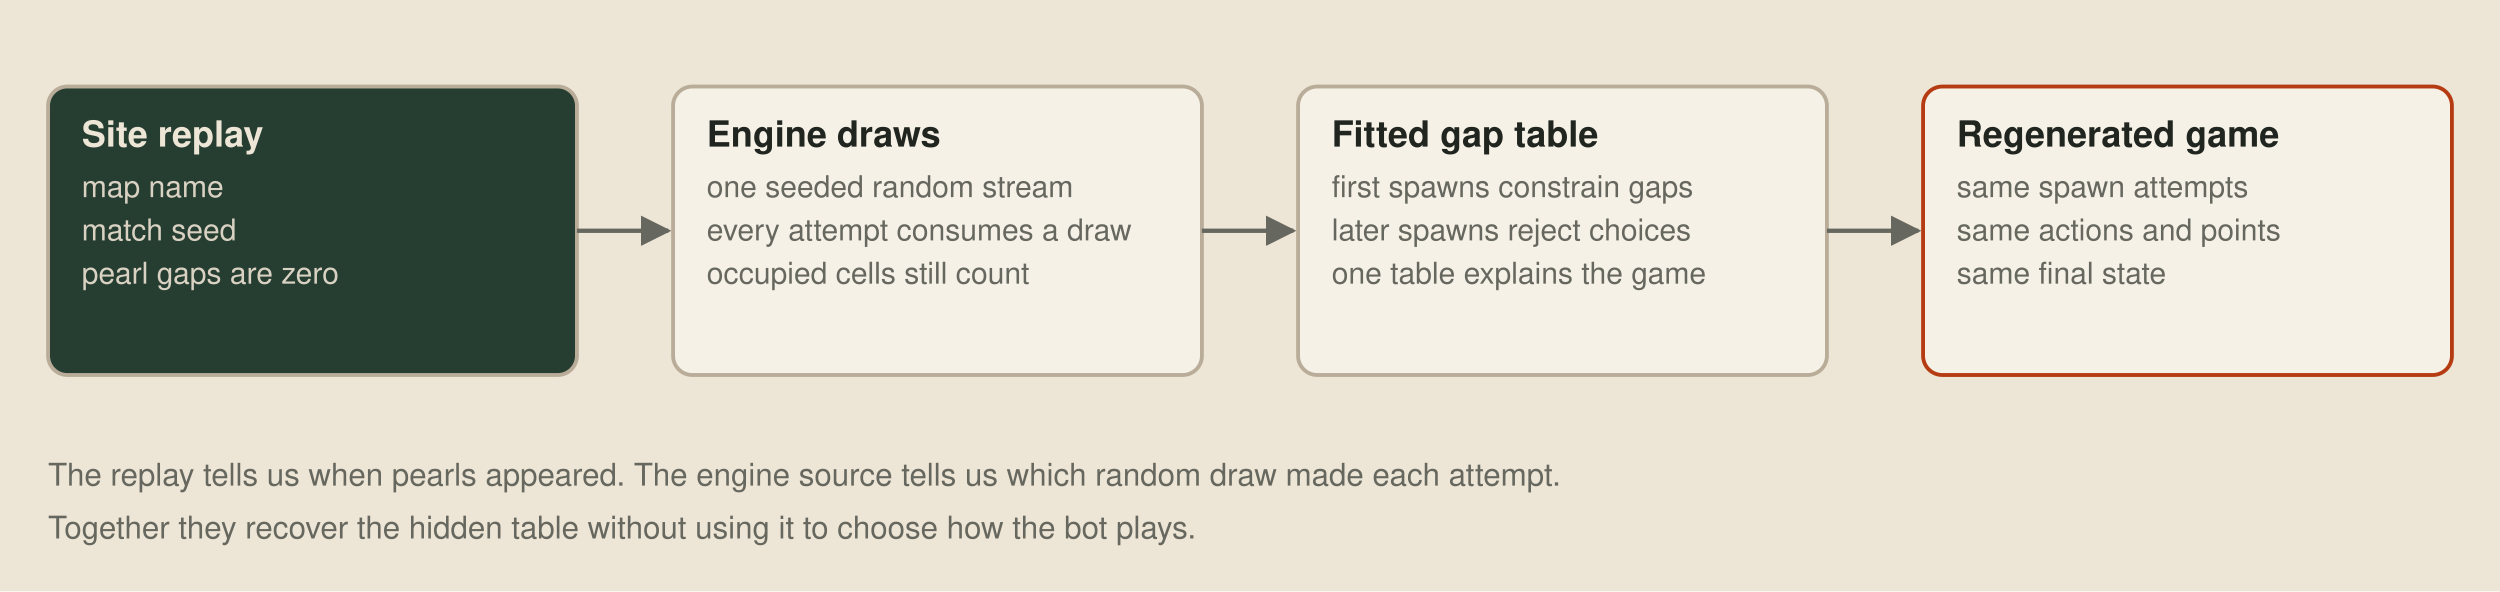
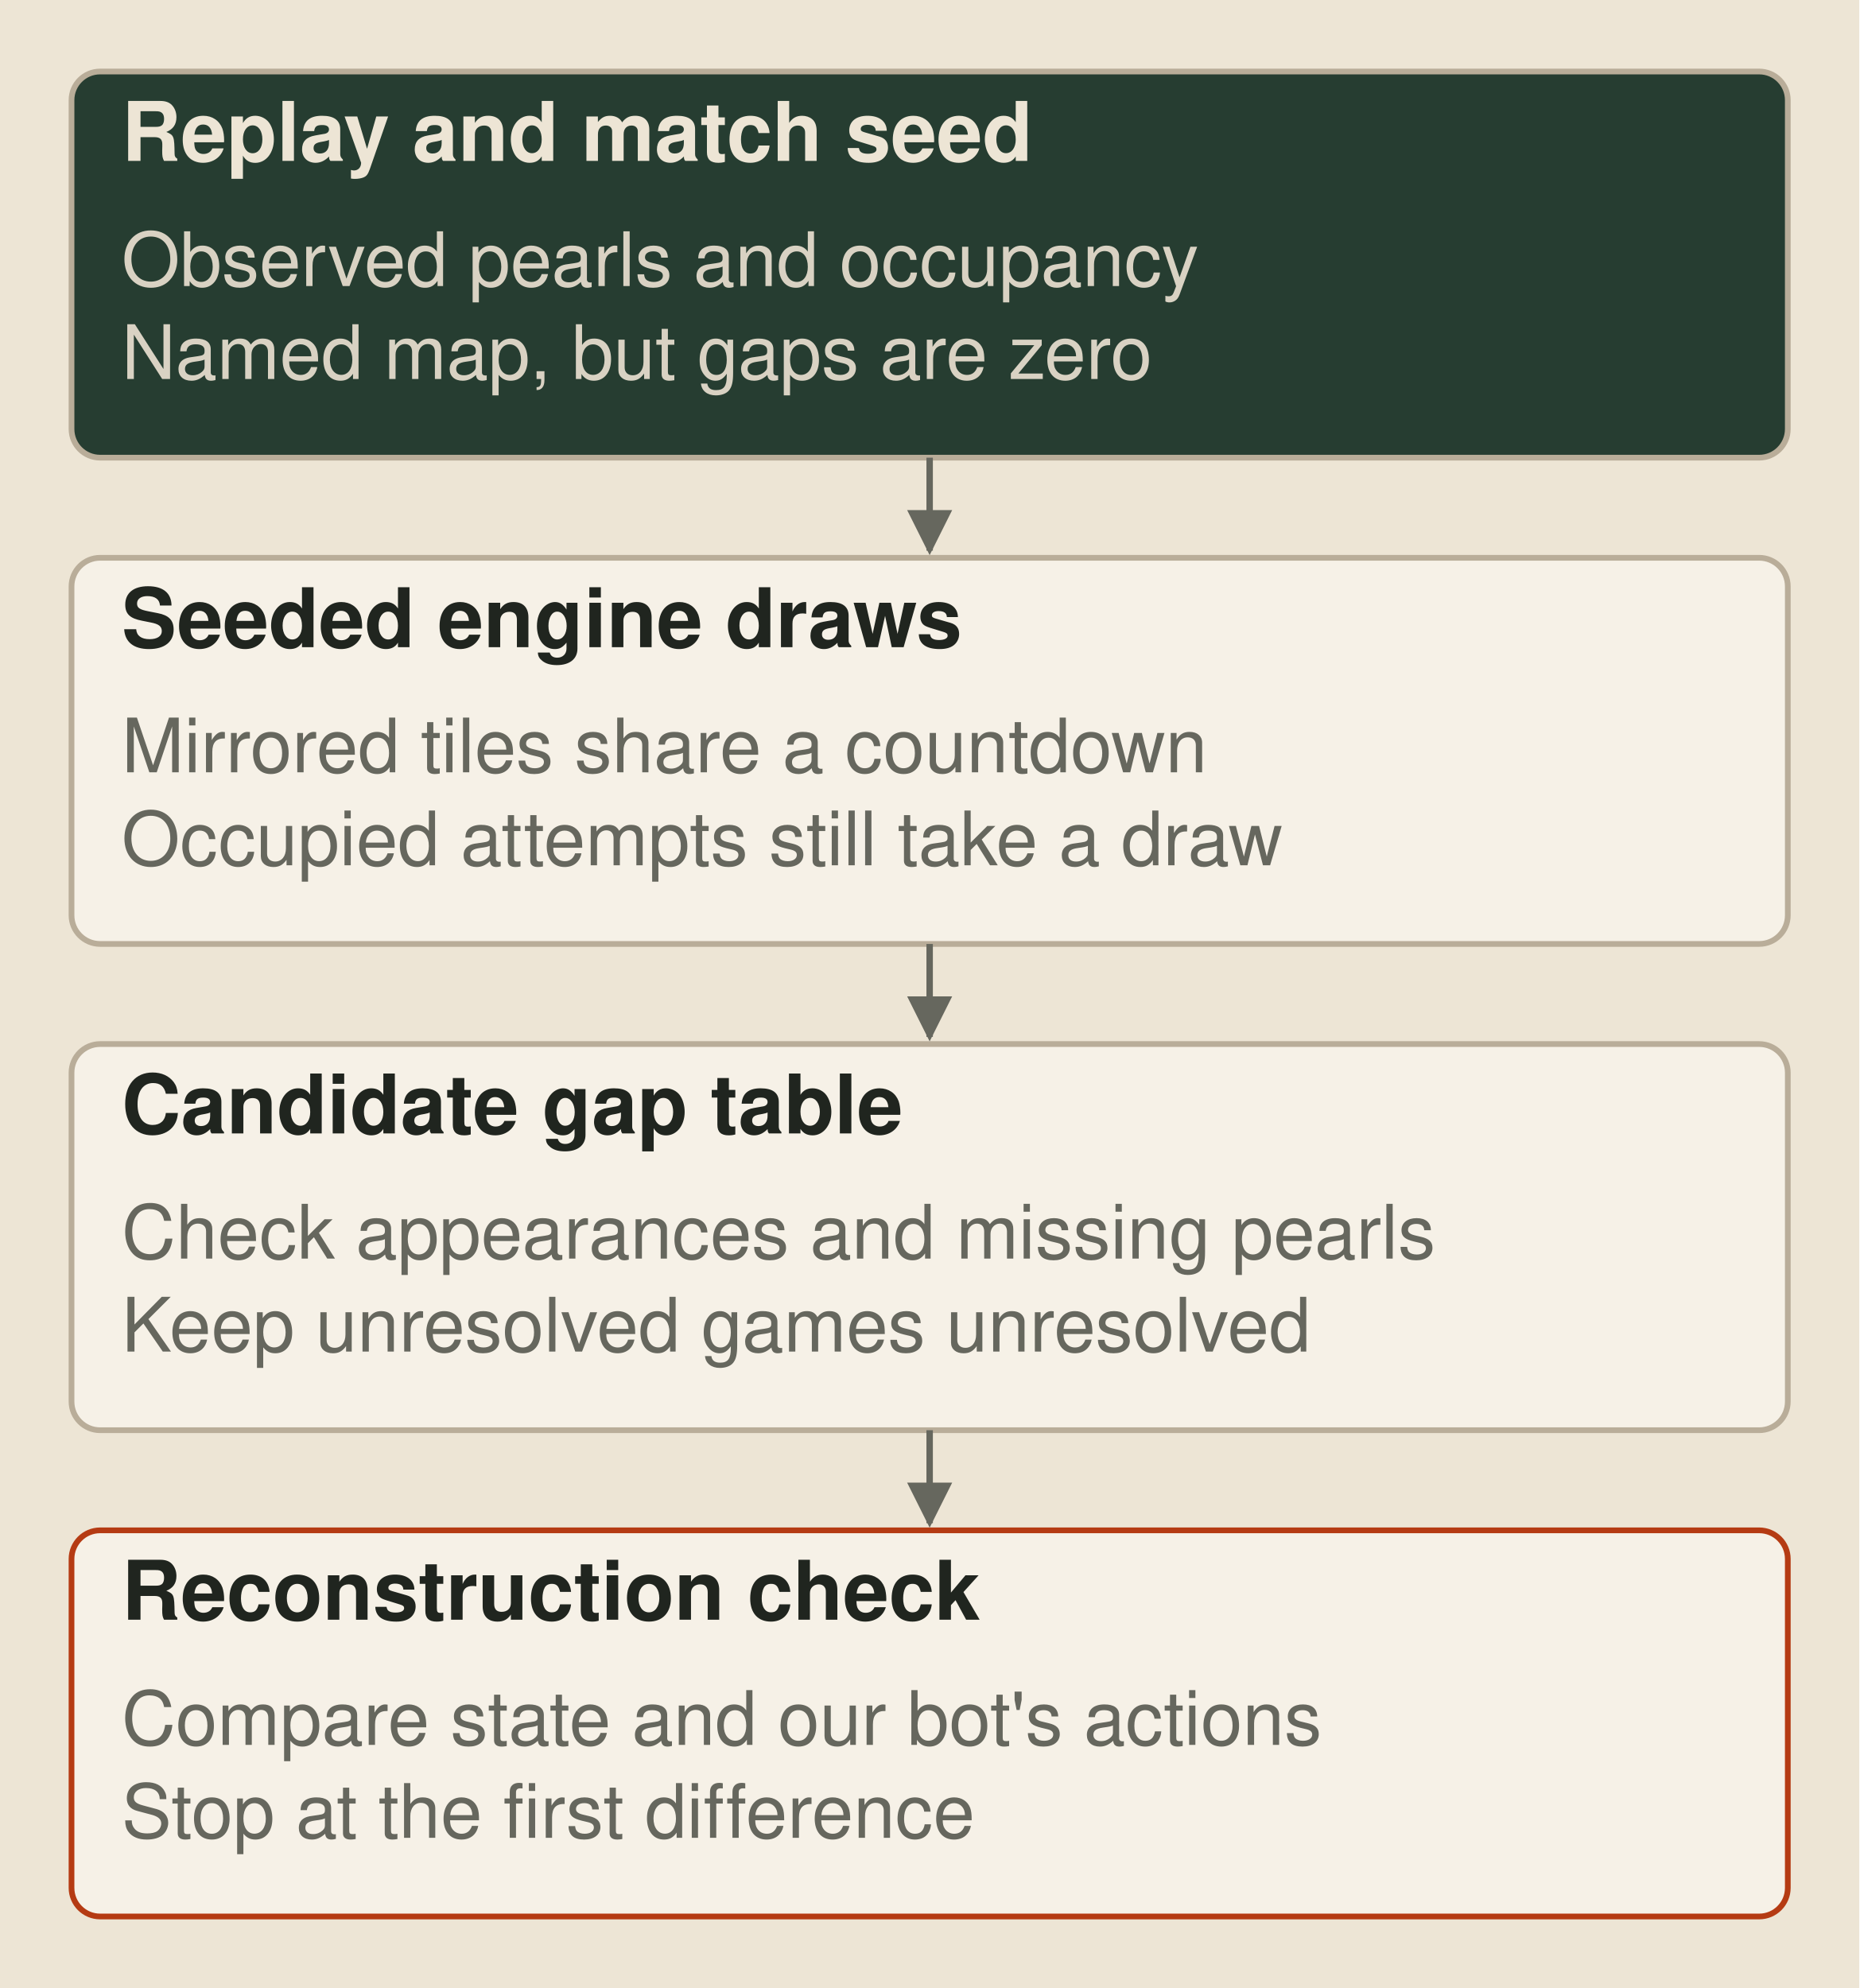
- <svg xmlns="http://www.w3.org/2000/svg" viewBox="0 0 1040 246" font-family="Helvetica, Arial, sans-serif" role="img" aria-labelledby="t">
+ <svg xmlns="http://www.w3.org/2000/svg" viewBox="0 0 520 556" font-family="Helvetica, Arial, sans-serif" role="img" aria-labelledby="t">
  <defs>
    <marker id="a" viewBox="0 0 10 10" refX="9" refY="5" markerWidth="7" markerHeight="7" orient="auto-start-reverse">
      <path d="M0 0L10 5L0 10z" fill="#66675e" />
    </marker>
    <marker id="s" viewBox="0 0 10 10" refX="9" refY="5" markerWidth="7" markerHeight="7" orient="auto-start-reverse">
      <path d="M0 0L10 5L0 10z" fill="#b53b13" />
    </marker>
  </defs>
-   <rect width="1040" height="246" fill="#ede5d5" />
-   <rect x="20" y="36" width="220" height="120" rx="8" fill="#263d31" stroke="#b9ad99" stroke-width="1.6" />
-   <text x="34" y="61" font-size="15" fill="#ede5d5" text-anchor="start" font-weight="bold">Site replay</text>
-   <text x="34" y="82" font-size="12.5" fill="#d9d2c3" text-anchor="start" font-weight="normal">map name</text>
-   <text x="34" y="100" font-size="12.5" fill="#d9d2c3" text-anchor="start" font-weight="normal">match seed</text>
-   <text x="34" y="118" font-size="12.5" fill="#d9d2c3" text-anchor="start" font-weight="normal">pearl gaps are zero</text>
-   <rect x="280" y="36" width="220" height="120" rx="8" fill="#f6f1e7" stroke="#b9ad99" stroke-width="1.6" />
-   <text x="294" y="61" font-size="15" fill="#20251f" text-anchor="start" font-weight="bold">Engine draws</text>
-   <text x="294" y="82" font-size="12.5" fill="#66675e" text-anchor="start" font-weight="normal">one seeded random stream</text>
-   <text x="294" y="100" font-size="12.5" fill="#66675e" text-anchor="start" font-weight="normal">every attempt consumes a draw</text>
-   <text x="294" y="118" font-size="12.5" fill="#66675e" text-anchor="start" font-weight="normal">occupied cells still count</text>
-   <rect x="540" y="36" width="220" height="120" rx="8" fill="#f6f1e7" stroke="#b9ad99" stroke-width="1.6" />
-   <text x="554" y="61" font-size="15" fill="#20251f" text-anchor="start" font-weight="bold">Fitted gap table</text>
-   <text x="554" y="82" font-size="12.5" fill="#66675e" text-anchor="start" font-weight="normal">first spawns constrain gaps</text>
-   <text x="554" y="100" font-size="12.5" fill="#66675e" text-anchor="start" font-weight="normal">later spawns reject choices</text>
-   <text x="554" y="118" font-size="12.5" fill="#66675e" text-anchor="start" font-weight="normal">one table explains the game</text>
-   <rect x="800" y="36" width="220" height="120" rx="8" fill="#f6f1e7" stroke="#b53b13" stroke-width="1.6" />
-   <text x="814" y="61" font-size="15" fill="#20251f" text-anchor="start" font-weight="bold">Regenerated game</text>
-   <text x="814" y="82" font-size="12.5" fill="#66675e" text-anchor="start" font-weight="normal">same spawn attempts</text>
-   <text x="814" y="100" font-size="12.5" fill="#66675e" text-anchor="start" font-weight="normal">same actions and points</text>
-   <text x="814" y="118" font-size="12.5" fill="#66675e" text-anchor="start" font-weight="normal">same final state</text>
-   <path d="M240 96 L278 96" fill="none" stroke="#66675e" stroke-width="1.8" stroke-linejoin="round" marker-end="url(#a)" />
-   <path d="M500 96 L538 96" fill="none" stroke="#66675e" stroke-width="1.8" stroke-linejoin="round" marker-end="url(#a)" />
-   <path d="M760 96 L798 96" fill="none" stroke="#66675e" stroke-width="1.8" stroke-linejoin="round" marker-end="url(#a)" />
-   <text x="20" y="202" font-size="13" fill="#66675e" text-anchor="start" font-weight="normal">The replay tells us when pearls appeared. The engine source tells us which random draw made each attempt.</text>
-   <text x="20" y="224" font-size="13" fill="#66675e" text-anchor="start" font-weight="normal">Together they recover the hidden table without using it to choose how the bot plays.</text>
+   <rect width="520" height="556" fill="#ede5d5" />
+   <rect x="20" y="20" width="480" height="108" rx="8" fill="#263d31" stroke="#b9ad99" stroke-width="1.6" />
+   <text x="34" y="45" font-size="23" fill="#ede5d5" text-anchor="start" font-weight="bold">Replay and match seed</text>
+   <text x="34" y="80" font-size="21" fill="#d9d2c3" text-anchor="start" font-weight="normal">Observed pearls and occupancy</text>
+   <text x="34" y="106" font-size="21" fill="#d9d2c3" text-anchor="start" font-weight="normal">Named map, but gaps are zero</text>
+   <rect x="20" y="156" width="480" height="108" rx="8" fill="#f6f1e7" stroke="#b9ad99" stroke-width="1.6" />
+   <text x="34" y="181" font-size="23" fill="#20251f" text-anchor="start" font-weight="bold">Seeded engine draws</text>
+   <text x="34" y="216" font-size="21" fill="#66675e" text-anchor="start" font-weight="normal">Mirrored tiles share a countdown</text>
+   <text x="34" y="242" font-size="21" fill="#66675e" text-anchor="start" font-weight="normal">Occupied attempts still take a draw</text>
+   <path d="M260 128 L260 154" fill="none" stroke="#66675e" stroke-width="1.8" stroke-linejoin="round" marker-end="url(#a)" />
+   <rect x="20" y="292" width="480" height="108" rx="8" fill="#f6f1e7" stroke="#b9ad99" stroke-width="1.6" />
+   <text x="34" y="317" font-size="23" fill="#20251f" text-anchor="start" font-weight="bold">Candidate gap table</text>
+   <text x="34" y="352" font-size="21" fill="#66675e" text-anchor="start" font-weight="normal">Check appearances and missing pearls</text>
+   <text x="34" y="378" font-size="21" fill="#66675e" text-anchor="start" font-weight="normal">Keep unresolved games unresolved</text>
+   <path d="M260 264 L260 290" fill="none" stroke="#66675e" stroke-width="1.8" stroke-linejoin="round" marker-end="url(#a)" />
+   <rect x="20" y="428" width="480" height="108" rx="8" fill="#f6f1e7" stroke="#b53b13" stroke-width="1.6" />
+   <text x="34" y="453" font-size="23" fill="#20251f" text-anchor="start" font-weight="bold">Reconstruction check</text>
+   <text x="34" y="488" font-size="21" fill="#66675e" text-anchor="start" font-weight="normal">Compare state and our bot's actions</text>
+   <text x="34" y="514" font-size="21" fill="#66675e" text-anchor="start" font-weight="normal">Stop at the first difference</text>
+   <path d="M260 400 L260 426" fill="none" stroke="#66675e" stroke-width="1.8" stroke-linejoin="round" marker-end="url(#a)" />
</svg>
